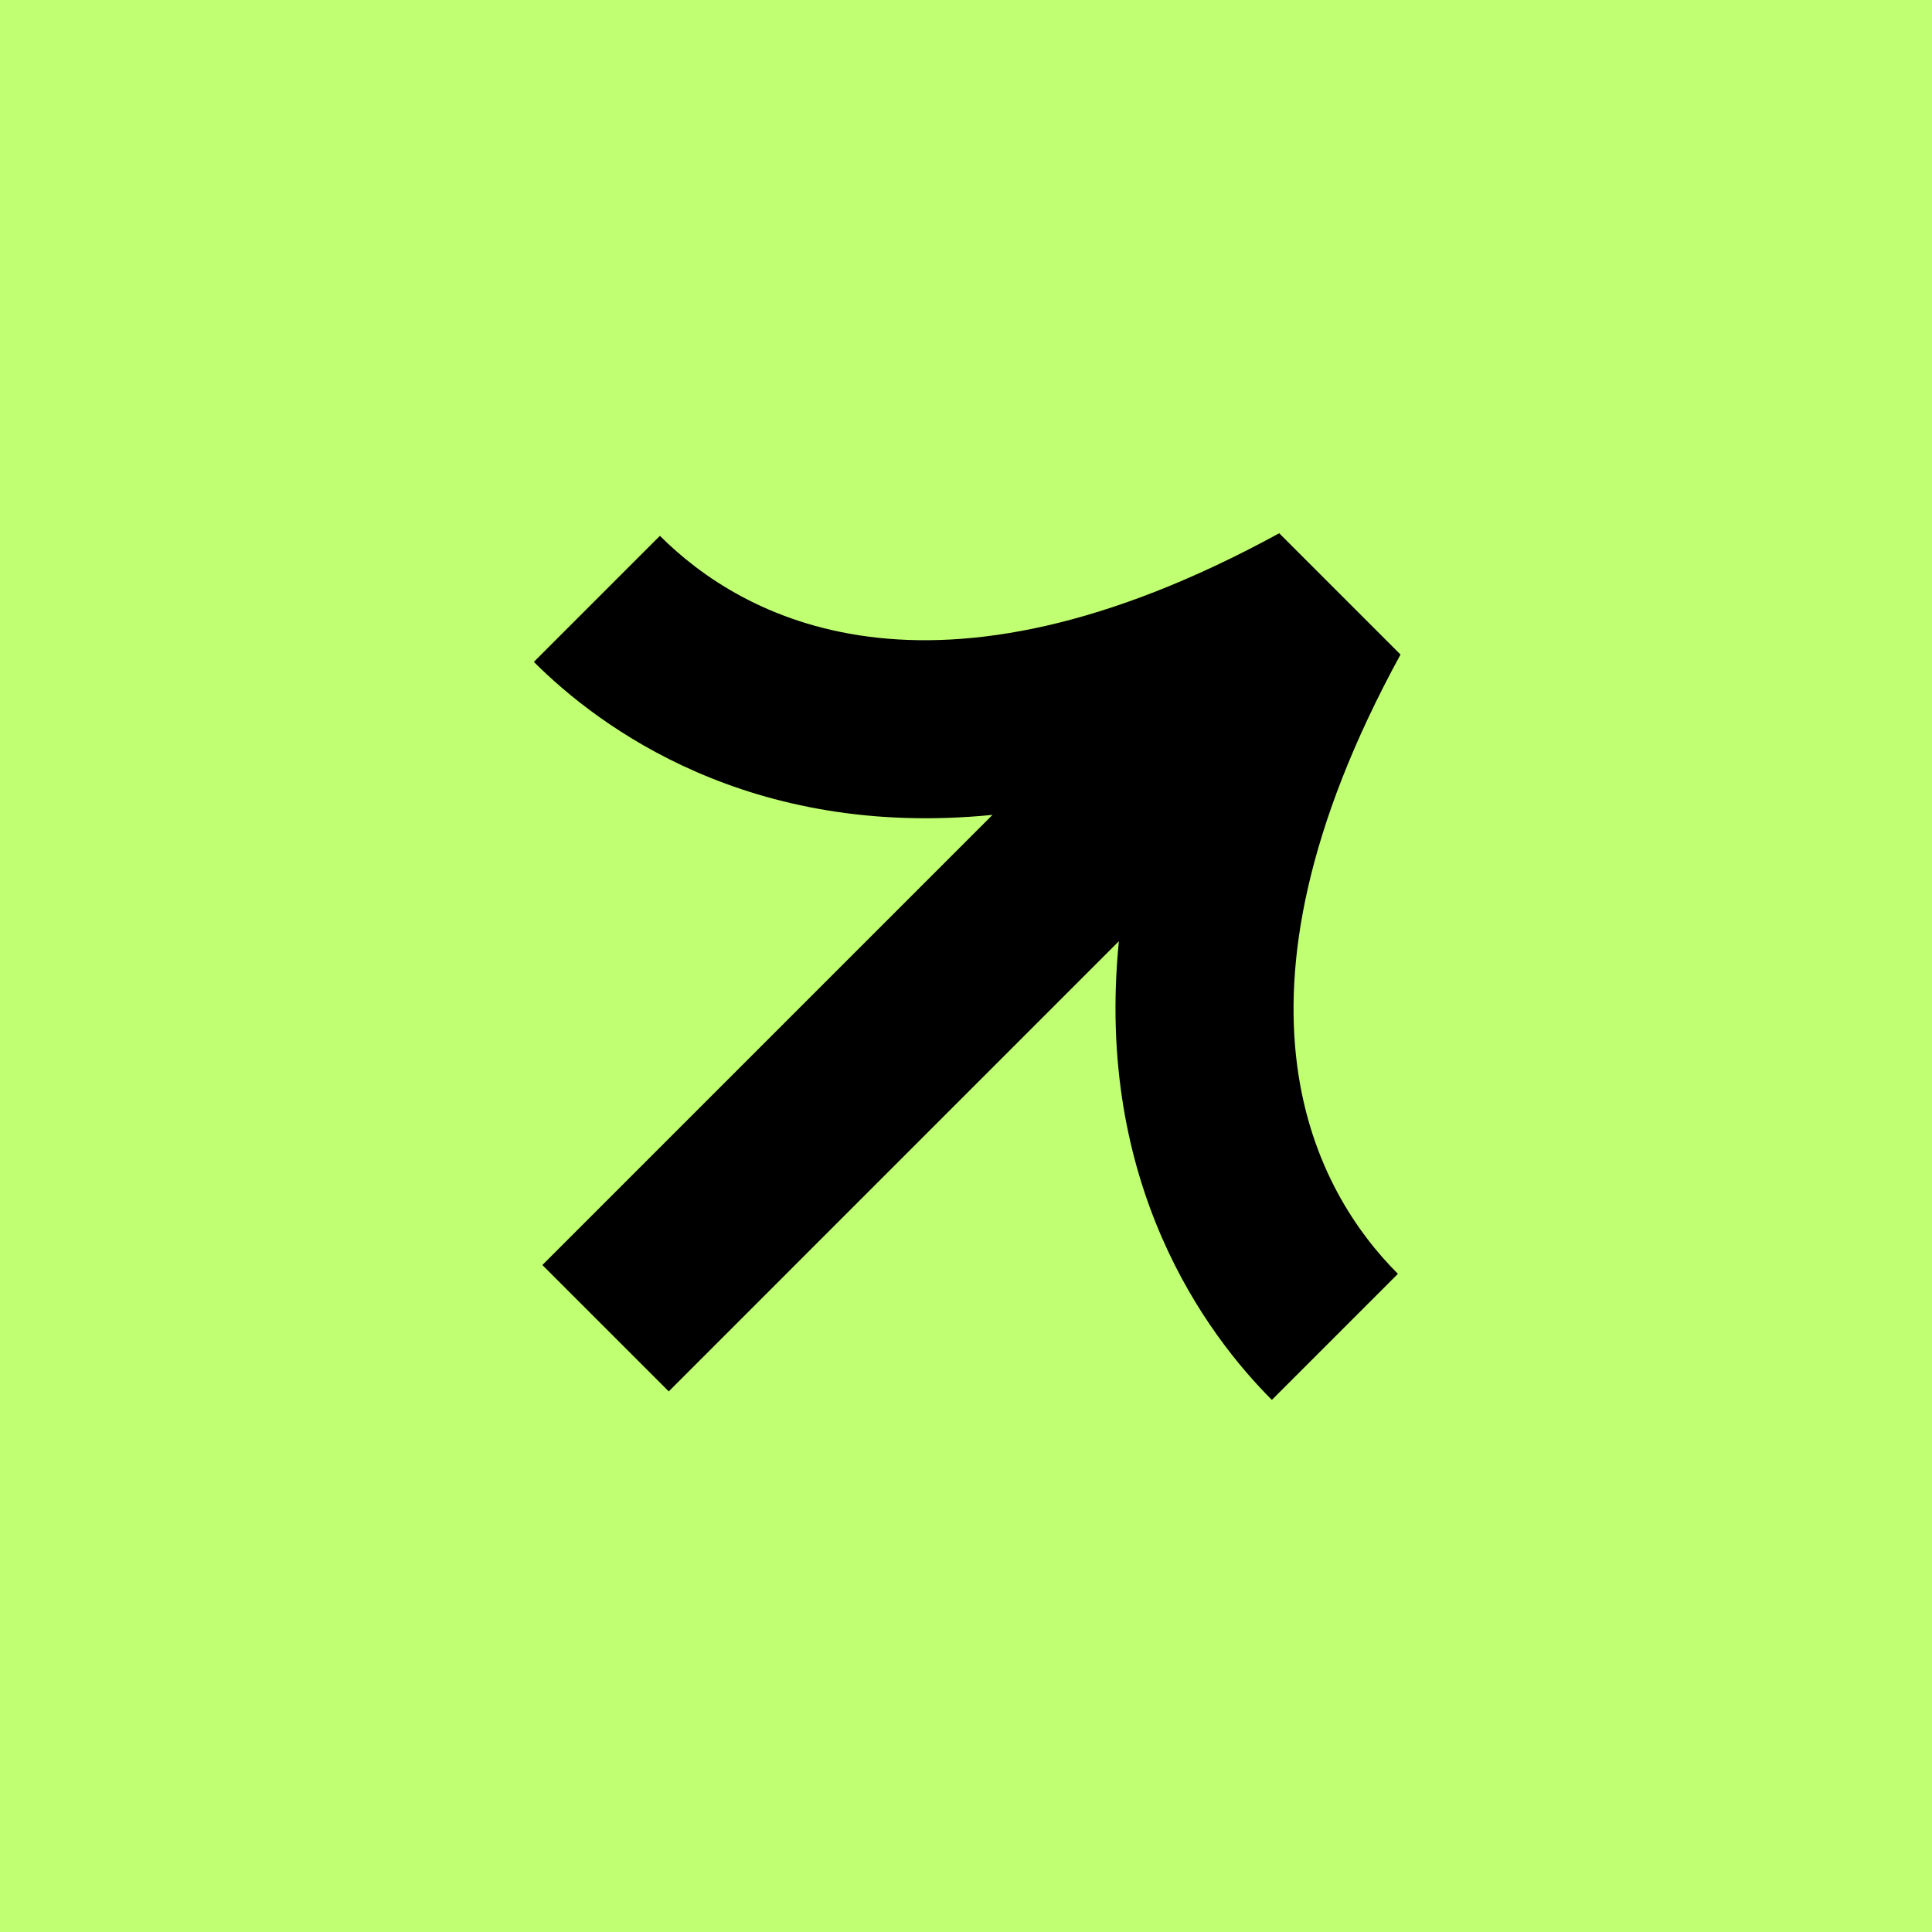
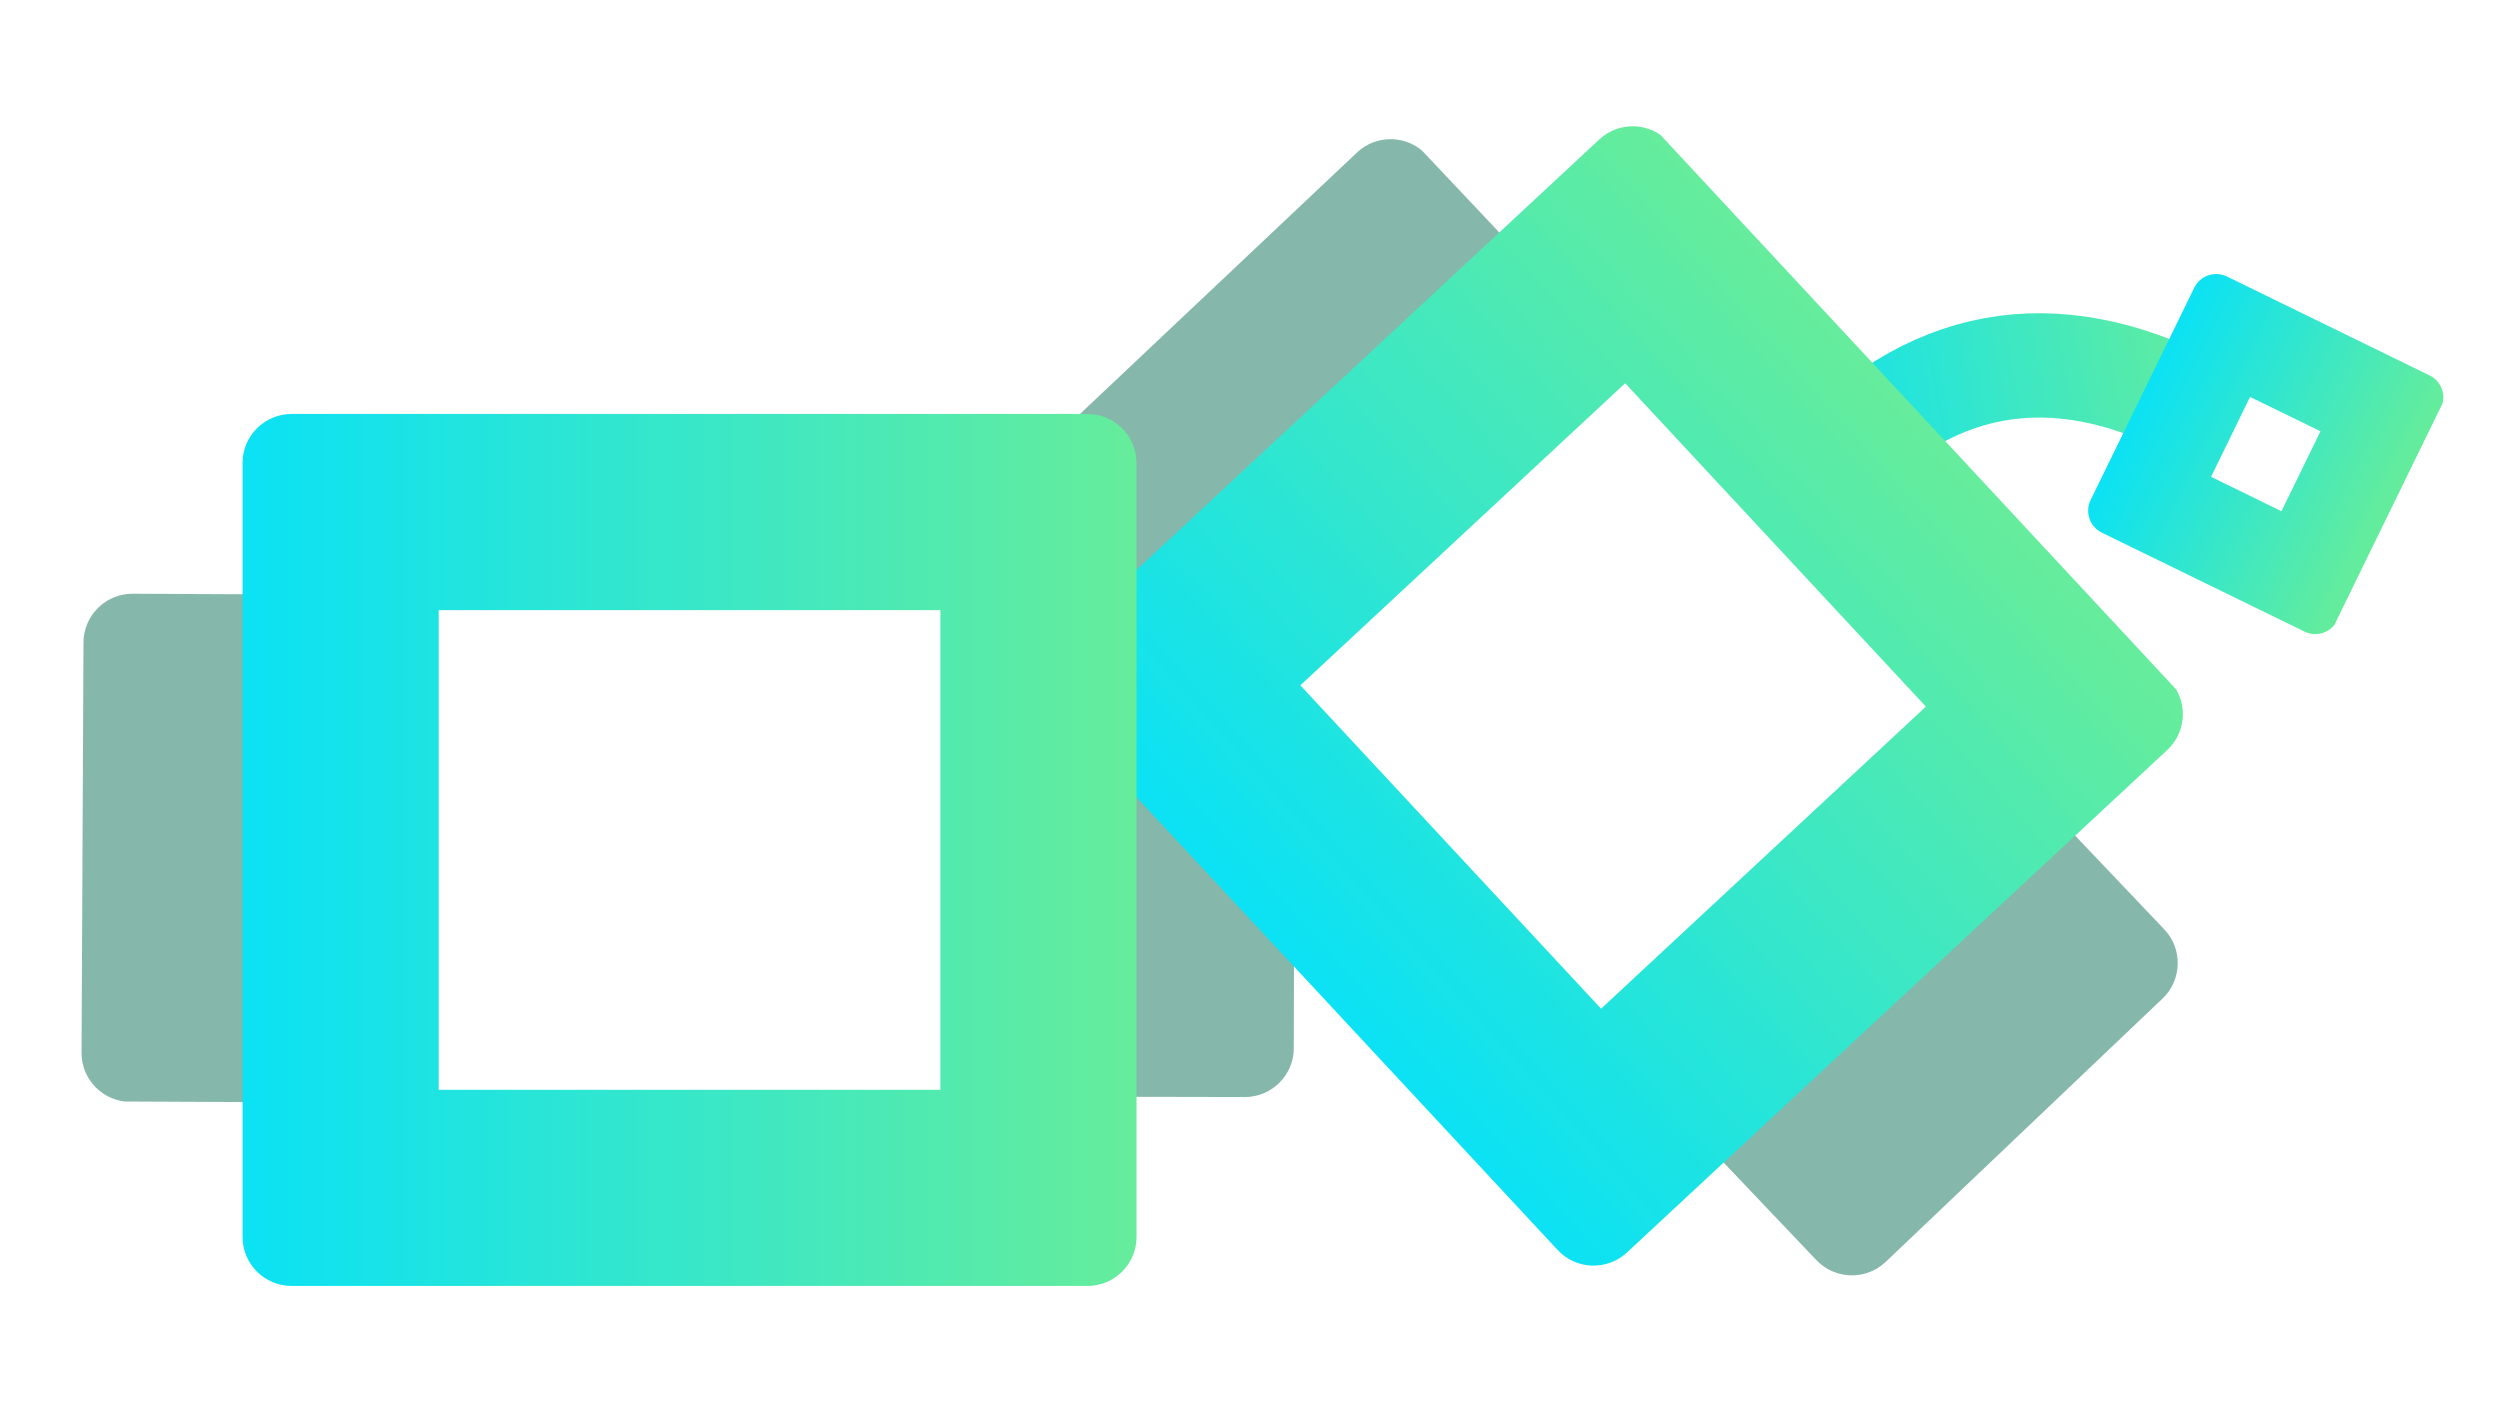
- <svg xmlns="http://www.w3.org/2000/svg" id="Layer_1" data-name="Layer 1" viewBox="0 0 2000 2000">
-   <defs>
-     <style>
-       .cls-1 {
-         clip-path: url(#clippath-6);
-       }
- 
-       .cls-2 {
-         clip-path: url(#clippath-4);
-       }
- 
-       .cls-3 {
-         fill: none;
-       }
- 
-       .cls-4 {
-         clip-path: url(#clippath-1);
-       }
- 
-       .cls-5 {
-         clip-path: url(#clippath-5);
-       }
- 
-       .cls-6 {
-         clip-path: url(#clippath-3);
-       }
- 
-       .cls-7 {
-         fill: #c1ff72;
-       }
- 
-       .cls-8 {
-         clip-path: url(#clippath-2);
-       }
- 
-       .cls-9 {
-         clip-path: url(#clippath);
-       }
-     </style>
-     <clipPath id="clippath">
-       <rect class="cls-3" x="0" width="2000" height="2000" />
-     </clipPath>
-     <clipPath id="clippath-1">
-       <rect class="cls-3" x="-1.28" y="-2.94" width="2005.89" height="2005.89" />
-     </clipPath>
-     <clipPath id="clippath-2">
-       <rect class="cls-3" x="0" width="2000" height="2000" />
-     </clipPath>
-     <clipPath id="clippath-3">
-       <rect class="cls-3" x="547.16" y="550.2" width="905.69" height="899.61" />
-     </clipPath>
-     <clipPath id="clippath-4">
-       <polygon class="cls-3" points="244.61 993.21 1005.37 232.46 1769.36 996.44 1008.6 1757.22 244.61 993.21" />
-     </clipPath>
-     <clipPath id="clippath-5">
-       <polygon class="cls-3" points="244.61 993.21 1005.37 232.46 1769.36 996.44 1008.6 1757.22 244.61 993.21" />
-     </clipPath>
-     <clipPath id="clippath-6">
-       <polygon class="cls-3" points="244.61 993.21 1005.37 232.46 1769.36 996.44 1008.6 1757.22 244.61 993.21" />
-     </clipPath>
-   </defs>
-   <g class="cls-9">
-     <g class="cls-4">
-       <g class="cls-8">
-         <path class="cls-7" d="M0,0h2000v2000H0V0h0Z" />
+ <svg xmlns="http://www.w3.org/2000/svg" width="100%" height="100%" viewBox="0 0 542 309" version="1.1" xml:space="preserve" style="fill-rule:evenodd;clip-rule:evenodd;">
+   <g id="Artboard1" transform="matrix(1,0,0,1,0.468968,-122.687)">
+     <rect x="-0.469" y="122.687" width="541.646" height="308.306" style="fill:none;" />
+     <g transform="matrix(1.41843,0,0,1.41843,-34.6085,-11.4773)">
+       <g>
+         <g transform="matrix(0.980418,-0.179495,0.179495,0.980418,293.893,149.349)">
+           <path d="M4.895,19.319C24.412,4.225 43.935,4.226 63.452,19.317" style="fill:none;fill-rule:nonzero;stroke:url(#_Linear1);stroke-width:16px;" />
+         </g>
+         <g>
+           <g>
+             <clipPath id="_clip2">
+               <path d="M361.086,135.207L398.703,153.57L379.465,192.98L341.848,174.617L361.086,135.207Z" />
+             </clipPath>
+             <g clip-path="url(#_clip2)">
+               <g>
+                 <clipPath id="_clip3">
+                   <path d="M361.086,135.207L402.188,155.27L382.121,196.371L341.02,176.309L361.086,135.207Z" />
+                 </clipPath>
+                 <g clip-path="url(#_clip3)">
+                   <g>
+                     <clipPath id="_clip4">
+                       <path d="M364.453,136.852L395.422,151.969C397.281,152.875 398.051,155.117 397.145,156.977L381.316,189.402C380.41,191.262 378.164,192.035 376.305,191.125L345.336,176.008C343.477,175.102 342.707,172.855 343.613,170.996L359.441,138.574C360.348,136.715 362.594,135.941 364.453,136.852Z" />
+                     </clipPath>
+                     <g clip-path="url(#_clip4)">
+                       <g transform="matrix(0.895695,0.437229,-0.437229,0.895695,361.084,135.206)">
+                         <path d="M3.761,0.001L38.336,0.001C40.412,-0 42.092,1.682 42.094,3.758L42.094,39.959C42.095,42.035 40.411,43.721 38.334,43.718L3.758,43.718C1.683,43.72 0.001,42.033 -0,39.958L0.001,3.76C-0,1.684 1.684,-0.001 3.761,0.001Z" style="fill:none;fill-rule:nonzero;stroke:url(#_Linear5);stroke-width:30.08px;" />
+                       </g>
+                     </g>
+                   </g>
+                 </g>
+               </g>
+             </g>
+           </g>
+         </g>
+         <g transform="matrix(1,0,0,1,268.527,201.7)">
+           <g>
+             <g>
+               <g>
+                 <g>
+                   <g>
+                     <clipPath id="_clip6">
+                       <path d="M53.598,0.508L91.496,40.355L38.262,90.988L0.359,51.137L53.598,0.508Z" />
+                     </clipPath>
+                     <g clip-path="url(#_clip6)">
+                       <g>
+                         <clipPath id="_clip7">
+                           <path d="M58.762,5.938L86.332,34.926C89.184,37.922 89.066,42.668 86.066,45.52L43.766,85.754C40.766,88.605 36.02,88.488 33.168,85.488L5.598,56.5C2.746,53.5 2.863,48.758 5.863,45.906L48.164,5.672C51.164,2.82 55.91,2.938 58.762,5.938Z" />
+                         </clipPath>
+                         <g clip-path="url(#_clip7)">
+                           <g transform="matrix(1,0,0,1,3,3)">
+                             <g>
+                               <g>
+                                 <g>
+                                   <clipPath id="_clip8">
+                                     <path d="M50.598,-2.492L88.496,37.355L35.262,87.988L-2.641,48.137L50.598,-2.492Z" />
+                                   </clipPath>
+                                   <g clip-path="url(#_clip8)">
+                                     <g>
+                                       <clipPath id="_clip9">
+                                         <path d="M55.762,2.938L83.332,31.926C86.184,34.922 86.066,39.668 83.066,42.52L40.766,82.754C37.766,85.605 33.02,85.488 30.168,82.488L2.598,53.5C-0.254,50.5 -0.137,45.758 2.863,42.906L45.164,2.672C48.164,-0.18 52.91,-0.063 55.762,2.938Z" />
+                                       </clipPath>
+                                       <g clip-path="url(#_clip9)">
+                                         <path d="M50.598,-2.492L88.496,37.355L35.262,87.988L-2.641,48.137L50.598,-2.492Z" style="fill:rgb(133,183,171);fill-rule:nonzero;" />
+                                       </g>
+                                     </g>
+                                   </g>
+                                 </g>
+                               </g>
+                             </g>
+                           </g>
+                         </g>
+                       </g>
+                     </g>
+                   </g>
+                 </g>
+               </g>
+             </g>
+           </g>
+         </g>
+         <g transform="matrix(1,0,0,1,170.098,184)">
+           <g>
+             <g>
+               <g>
+                 <g>
+                   <g>
+                     <clipPath id="_clip10">
+                       <path d="M51.711,78.277L1.02,78.18L1.176,0.363L51.863,0.465L51.711,78.277Z" />
+                     </clipPath>
+                     <g clip-path="url(#_clip10)">
+                       <g>
+                         <clipPath id="_clip11">
+                           <path d="M44.215,78.266L8.516,78.191C4.375,78.184 1.027,74.82 1.035,70.684L1.16,8C1.168,3.863 4.531,0.512 8.672,0.52L44.367,0.594C48.508,0.602 51.859,3.965 51.848,8.102L51.723,70.785C51.715,74.922 48.355,78.273 44.215,78.266Z" />
+                         </clipPath>
+                         <g clip-path="url(#_clip11)">
+                           <g transform="matrix(1,0,0,1,1,2.8422e-14)">
+                             <g>
+                               <g>
+                                 <g>
+                                   <clipPath id="_clip12">
+                                     <path d="M50.711,78.277L0.02,78.18L0.176,0.363L50.863,0.465L50.711,78.277Z" />
+                                   </clipPath>
+                                   <g clip-path="url(#_clip12)">
+                                     <g>
+                                       <clipPath id="_clip13">
+                                         <path d="M43.215,78.266L7.516,78.191C3.375,78.184 0.027,74.82 0.035,70.684L0.16,8C0.168,3.863 3.531,0.512 7.672,0.52L43.367,0.594C47.508,0.602 50.859,3.965 50.848,8.102L50.723,70.785C50.715,74.922 47.355,78.273 43.215,78.266Z" />
+                                       </clipPath>
+                                       <g clip-path="url(#_clip13)">
+                                         <path d="M50.711,78.277L0.02,78.18L0.176,0.563L50.863,0.664L50.711,78.277Z" style="fill:rgb(133,183,171);fill-rule:nonzero;" />
+                                       </g>
+                                     </g>
+                                   </g>
+                                 </g>
+                               </g>
+                             </g>
+                           </g>
+                         </g>
+                       </g>
+                     </g>
+                   </g>
+                 </g>
+               </g>
+             </g>
+           </g>
+         </g>
+         <g transform="matrix(1,0,0,1,180,112)">
+           <g>
+             <g>
+               <g>
+                 <g>
+                   <g>
+                     <clipPath id="_clip14">
+                       <path d="M35.23,90.934L0.438,54.074L57.023,0.66L91.816,37.52L35.23,90.934Z" />
+                     </clipPath>
+                     <g clip-path="url(#_clip14)">
+                       <g>
+                         <clipPath id="_clip15">
+                           <path d="M30.086,85.484L5.582,59.523C2.742,56.516 2.879,51.77 5.887,48.93L51.469,5.902C54.48,3.063 59.223,3.199 62.066,6.207L86.57,32.168C89.41,35.18 89.273,39.922 86.262,42.762L40.684,85.789C37.672,88.633 32.93,88.496 30.086,85.484Z" />
+                         </clipPath>
+                         <g clip-path="url(#_clip15)">
+                           <g transform="matrix(1,0,0,1,3,3)">
+                             <g>
+                               <g>
+                                 <g>
+                                   <clipPath id="_clip16">
+                                     <path d="M32.23,87.934L-2.563,51.074L54.023,-2.34L88.816,34.52L32.23,87.934Z" />
+                                   </clipPath>
+                                   <g clip-path="url(#_clip16)">
+                                     <g>
+                                       <clipPath id="_clip17">
+                                         <path d="M27.086,82.484L2.582,56.523C-0.258,53.516 -0.121,48.77 2.887,45.93L48.469,2.902C51.48,0.063 56.223,0.199 59.066,3.207L83.57,29.168C86.41,32.18 86.273,36.922 83.262,39.762L37.684,82.789C34.672,85.633 29.93,85.496 27.086,82.484Z" />
+                                       </clipPath>
+                                       <g clip-path="url(#_clip17)">
+                                         <path d="M32.23,87.934L-2.563,51.074L53.879,-2.203L88.676,34.656L32.23,87.934Z" style="fill:rgb(133,183,171);fill-rule:nonzero;" />
+                                       </g>
+                                     </g>
+                                   </g>
+                                 </g>
+                               </g>
+                             </g>
+                           </g>
+                         </g>
+                       </g>
+                     </g>
+                   </g>
+                 </g>
+               </g>
+             </g>
+           </g>
+         </g>
+         <g>
+           <g>
+             <clipPath id="_clip18">
+               <path d="M180.449,197.801L273.871,110.918L360.754,204.336L267.332,291.223L180.449,197.801Z" />
+             </clipPath>
+             <g clip-path="url(#_clip18)">
+               <g>
+                 <clipPath id="_clip19">
+                   <path d="M180.449,197.801L275.359,109.531L363.629,204.441L268.719,292.711L180.449,197.801Z" />
+                 </clipPath>
+                 <g clip-path="url(#_clip19)">
+                   <g>
+                     <clipPath id="_clip20">
+                       <path d="M185.938,192.695L268.516,115.895C271.547,113.074 276.289,113.246 279.109,116.277L355.699,198.633C358.52,201.664 358.348,206.406 355.316,209.227L272.738,286.027C269.707,288.844 264.965,288.672 262.145,285.641L185.555,203.289C182.734,200.258 182.906,195.516 185.938,192.695Z" />
+                     </clipPath>
+                     <g clip-path="url(#_clip20)">
+                       <g transform="matrix(0.729854,-0.678786,0.678786,0.729854,180.448,197.801)">
+                         <path d="M7.521,-0L120.665,-0.001C124.819,-0.002 128.186,3.365 128.186,7.519L128.184,120.355C128.185,124.509 124.819,127.875 120.665,127.876L7.521,127.877C3.369,127.875 0.003,124.508 0.002,120.354L0.002,7.521C0.001,3.367 3.367,0.001 7.521,-0Z" style="fill:none;fill-rule:nonzero;stroke:url(#_Linear21);stroke-width:60.16px;" />
+                       </g>
+                     </g>
+                   </g>
+                 </g>
+               </g>
+             </g>
+           </g>
+         </g>
+         <g transform="matrix(1,0,0,1,35.7351,185)">
+           <g>
+             <g>
+               <g>
+                 <g>
+                   <g>
+                     <clipPath id="_clip22">
+                       <path d="M1.129,0.297L51.816,0.539L51.449,78.352L0.762,78.113L1.129,0.297Z" />
+                     </clipPath>
+                     <g clip-path="url(#_clip22)">
+                       <g>
+                         <clipPath id="_clip23">
+                           <path d="M8.625,0.336L44.32,0.504C48.461,0.523 51.801,3.895 51.781,8.035L51.484,70.715C51.465,74.855 48.094,78.195 43.953,78.176L8.258,78.004C4.117,77.984 0.777,74.613 0.797,70.473L1.094,7.793C1.113,3.652 4.484,0.313 8.625,0.336Z" />
+                         </clipPath>
+                         <g clip-path="url(#_clip23)">
+                           <g>
+                             <g>
+                               <g>
+                                 <g>
+                                   <clipPath id="_clip24">
+                                     <path d="M1.129,0.297L51.816,0.539L51.449,78.352L0.762,78.113L1.129,0.297Z" />
+                                   </clipPath>
+                                   <g clip-path="url(#_clip24)">
+                                     <g>
+                                       <clipPath id="_clip25">
+                                         <path d="M8.625,0.336L44.32,0.504C48.461,0.523 51.801,3.895 51.781,8.035L51.484,70.715C51.465,74.855 48.094,78.195 43.953,78.176L8.258,78.004C4.117,77.984 0.777,74.613 0.797,70.473L1.094,7.793C1.113,3.652 4.484,0.313 8.625,0.336Z" />
+                                       </clipPath>
+                                       <g clip-path="url(#_clip25)">
+                                         <path d="M1.129,0.297L51.816,0.539L51.449,78.152L0.762,77.914L1.129,0.297Z" style="fill:rgb(133,183,171);fill-rule:nonzero;" />
+                                       </g>
+                                     </g>
+                                   </g>
+                                 </g>
+                               </g>
+                             </g>
+                           </g>
+                         </g>
+                       </g>
+                     </g>
+                   </g>
+                 </g>
+               </g>
+             </g>
+           </g>
+         </g>
+         <g>
+           <g>
+             <clipPath id="_clip26">
+               <path d="M68.637,157.859L190.285,157.859C194.426,157.859 197.781,161.215 197.781,165.355L197.781,283.645C197.781,287.781 194.426,291.137 190.285,291.137L68.637,291.137C64.496,291.137 61.141,287.781 61.141,283.645L61.141,165.355C61.141,161.215 64.496,157.859 68.637,157.859Z" />
+             </clipPath>
+             <g clip-path="url(#_clip26)">
+               <g transform="matrix(0.996714,2.85927e-08,-2.85927e-08,0.996714,61.1383,157.859)">
+                 <path d="M7.523,0.001L129.573,0.001C133.727,0.001 137.093,3.367 137.093,7.522L137.093,126.201C137.093,130.351 133.727,133.718 129.573,133.718L7.523,133.718C3.369,133.718 0.002,130.351 0.002,126.201L0.002,7.522C0.002,3.367 3.369,0.001 7.523,0.001Z" style="fill:none;fill-rule:nonzero;stroke:url(#_Linear27);stroke-width:60.16px;" />
+               </g>
+             </g>
+           </g>
+         </g>
      </g>
    </g>
  </g>
-   <g class="cls-6">
-     <g class="cls-2">
-       <g class="cls-5">
-         <g class="cls-1">
-           <path d="M1449.81,677.59c-197.98,362.17-86.64,557.13-2.68,641.11l-130.5,130.47c-67.58-67.58-183.52-222.98-158.37-474.81l-465.97,466-130.84-130.81,466-466c-251.83,25.14-407.23-90.8-474.81-158.37l130.5-130.5c83.98,83.98,278.94,195.32,641.09-2.66l125.58,125.57Z" />
-         </g>
-       </g>
-     </g>
-   </g>
+   <defs>
+     <linearGradient id="_Linear1" x1="0" y1="0" x2="1" y2="0" gradientUnits="userSpaceOnUse" gradientTransform="matrix(78.9153,1.77636e-15,-1.77636e-15,78.9153,-4.26453,12.824)">
+       <stop offset="0" style="stop-color:rgb(10,226,245);stop-opacity:1" />
+       <stop offset="0.08" style="stop-color:rgb(13,226,242);stop-opacity:1" />
+       <stop offset="0.09" style="stop-color:rgb(13,226,242);stop-opacity:1" />
+       <stop offset="0.13" style="stop-color:rgb(18,226,238);stop-opacity:1" />
+       <stop offset="0.13" style="stop-color:rgb(18,226,237);stop-opacity:1" />
+       <stop offset="0.14" style="stop-color:rgb(19,227,236);stop-opacity:1" />
+       <stop offset="0.17" style="stop-color:rgb(23,227,233);stop-opacity:1" />
+       <stop offset="0.18" style="stop-color:rgb(23,227,232);stop-opacity:1" />
+       <stop offset="0.2" style="stop-color:rgb(26,227,229);stop-opacity:1" />
+       <stop offset="0.21" style="stop-color:rgb(27,227,229);stop-opacity:1" />
+       <stop offset="0.22" style="stop-color:rgb(28,228,228);stop-opacity:1" />
+       <stop offset="0.23" style="stop-color:rgb(28,228,227);stop-opacity:1" />
+       <stop offset="0.24" style="stop-color:rgb(30,228,225);stop-opacity:1" />
+       <stop offset="0.29" style="stop-color:rgb(35,228,220);stop-opacity:1" />
+       <stop offset="0.32" style="stop-color:rgb(38,229,217);stop-opacity:1" />
+       <stop offset="0.33" style="stop-color:rgb(39,229,216);stop-opacity:1" />
+       <stop offset="0.34" style="stop-color:rgb(40,229,216);stop-opacity:1" />
+       <stop offset="0.36" style="stop-color:rgb(43,229,213);stop-opacity:1" />
+       <stop offset="0.37" style="stop-color:rgb(43,229,212);stop-opacity:1" />
+       <stop offset="0.38" style="stop-color:rgb(44,230,212);stop-opacity:1" />
+       <stop offset="0.45" style="stop-color:rgb(52,230,204);stop-opacity:1" />
+       <stop offset="0.45" style="stop-color:rgb(52,231,203);stop-opacity:1" />
+       <stop offset="0.46" style="stop-color:rgb(53,231,203);stop-opacity:1" />
+       <stop offset="0.52" style="stop-color:rgb(60,231,196);stop-opacity:1" />
+       <stop offset="0.53" style="stop-color:rgb(61,232,195);stop-opacity:1" />
+       <stop offset="0.58" style="stop-color:rgb(66,232,190);stop-opacity:1" />
+       <stop offset="0.59" style="stop-color:rgb(67,232,190);stop-opacity:1" />
+       <stop offset="0.59" style="stop-color:rgb(67,232,189);stop-opacity:1" />
+       <stop offset="0.6" style="stop-color:rgb(68,232,188);stop-opacity:1" />
+       <stop offset="0.66" style="stop-color:rgb(74,233,182);stop-opacity:1" />
+       <stop offset="0.66" style="stop-color:rgb(75,233,182);stop-opacity:1" />
+       <stop offset="0.7" style="stop-color:rgb(79,234,177);stop-opacity:1" />
+       <stop offset="0.73" style="stop-color:rgb(82,234,174);stop-opacity:1" />
+       <stop offset="0.74" style="stop-color:rgb(83,234,173);stop-opacity:1" />
+       <stop offset="0.77" style="stop-color:rgb(86,234,171);stop-opacity:1" />
+       <stop offset="0.77" style="stop-color:rgb(86,235,170);stop-opacity:1" />
+       <stop offset="0.78" style="stop-color:rgb(87,235,169);stop-opacity:1" />
+       <stop offset="0.79" style="stop-color:rgb(88,235,169);stop-opacity:1" />
+       <stop offset="0.81" style="stop-color:rgb(91,235,166);stop-opacity:1" />
+       <stop offset="0.82" style="stop-color:rgb(91,235,165);stop-opacity:1" />
+       <stop offset="0.83" style="stop-color:rgb(92,235,164);stop-opacity:1" />
+       <stop offset="0.84" style="stop-color:rgb(93,235,164);stop-opacity:1" />
+       <stop offset="0.87" style="stop-color:rgb(96,236,160);stop-opacity:1" />
+       <stop offset="0.91" style="stop-color:rgb(101,236,156);stop-opacity:1" />
+       <stop offset="0.91" style="stop-color:rgb(101,236,156);stop-opacity:1" />
+       <stop offset="1" style="stop-color:rgb(102,236,154);stop-opacity:1" />
+     </linearGradient>
+     <linearGradient id="_Linear5" x1="0" y1="0" x2="1" y2="0" gradientUnits="userSpaceOnUse" gradientTransform="matrix(74.5878,-3.11889e-07,3.11889e-07,74.5878,-16.247,21.8585)">
+       <stop offset="0" style="stop-color:rgb(10,226,245);stop-opacity:1" />
+       <stop offset="0.22" style="stop-color:rgb(11,226,244);stop-opacity:1" />
+       <stop offset="0.22" style="stop-color:rgb(11,226,244);stop-opacity:1" />
+       <stop offset="0.23" style="stop-color:rgb(13,226,242);stop-opacity:1" />
+       <stop offset="0.23" style="stop-color:rgb(13,226,242);stop-opacity:1" />
+       <stop offset="0.25" style="stop-color:rgb(16,226,239);stop-opacity:1" />
+       <stop offset="0.25" style="stop-color:rgb(16,226,239);stop-opacity:1" />
+       <stop offset="0.26" style="stop-color:rgb(18,226,238);stop-opacity:1" />
+       <stop offset="0.27" style="stop-color:rgb(18,226,237);stop-opacity:1" />
+       <stop offset="0.27" style="stop-color:rgb(20,227,236);stop-opacity:1" />
+       <stop offset="0.28" style="stop-color:rgb(20,227,235);stop-opacity:1" />
+       <stop offset="0.28" style="stop-color:rgb(21,227,234);stop-opacity:1" />
+       <stop offset="0.29" style="stop-color:rgb(21,227,234);stop-opacity:1" />
+       <stop offset="0.29" style="stop-color:rgb(23,227,233);stop-opacity:1" />
+       <stop offset="0.3" style="stop-color:rgb(23,227,232);stop-opacity:1" />
+       <stop offset="0.3" style="stop-color:rgb(25,227,231);stop-opacity:1" />
+       <stop offset="0.31" style="stop-color:rgb(25,227,230);stop-opacity:1" />
+       <stop offset="0.31" style="stop-color:rgb(26,227,229);stop-opacity:1" />
+       <stop offset="0.32" style="stop-color:rgb(27,227,229);stop-opacity:1" />
+       <stop offset="0.32" style="stop-color:rgb(27,228,228);stop-opacity:1" />
+       <stop offset="0.33" style="stop-color:rgb(28,228,227);stop-opacity:1" />
+       <stop offset="0.34" style="stop-color:rgb(30,228,226);stop-opacity:1" />
+       <stop offset="0.34" style="stop-color:rgb(30,228,225);stop-opacity:1" />
+       <stop offset="0.36" style="stop-color:rgb(34,228,221);stop-opacity:1" />
+       <stop offset="0.37" style="stop-color:rgb(35,228,221);stop-opacity:1" />
+       <stop offset="0.37" style="stop-color:rgb(35,228,220);stop-opacity:1" />
+       <stop offset="0.39" style="stop-color:rgb(39,229,216);stop-opacity:1" />
+       <stop offset="0.4" style="stop-color:rgb(40,229,216);stop-opacity:1" />
+       <stop offset="0.4" style="stop-color:rgb(41,229,215);stop-opacity:1" />
+       <stop offset="0.41" style="stop-color:rgb(41,229,214);stop-opacity:1" />
+       <stop offset="0.41" style="stop-color:rgb(42,229,214);stop-opacity:1" />
+       <stop offset="0.41" style="stop-color:rgb(42,229,213);stop-opacity:1" />
+       <stop offset="0.42" style="stop-color:rgb(44,229,212);stop-opacity:1" />
+       <stop offset="0.43" style="stop-color:rgb(44,230,211);stop-opacity:1" />
+       <stop offset="0.44" style="stop-color:rgb(46,230,209);stop-opacity:1" />
+       <stop offset="0.44" style="stop-color:rgb(47,230,209);stop-opacity:1" />
+       <stop offset="0.45" style="stop-color:rgb(48,230,208);stop-opacity:1" />
+       <stop offset="0.45" style="stop-color:rgb(48,230,208);stop-opacity:1" />
+       <stop offset="0.46" style="stop-color:rgb(49,230,206);stop-opacity:1" />
+       <stop offset="0.47" style="stop-color:rgb(51,230,204);stop-opacity:1" />
+       <stop offset="0.47" style="stop-color:rgb(52,230,204);stop-opacity:1" />
+       <stop offset="0.5" style="stop-color:rgb(56,231,199);stop-opacity:1" />
+       <stop offset="0.53" style="stop-color:rgb(61,232,195);stop-opacity:1" />
+       <stop offset="0.54" style="stop-color:rgb(63,232,193);stop-opacity:1" />
+       <stop offset="0.54" style="stop-color:rgb(63,232,193);stop-opacity:1" />
+       <stop offset="0.56" style="stop-color:rgb(66,232,190);stop-opacity:1" />
+       <stop offset="0.57" style="stop-color:rgb(68,232,188);stop-opacity:1" />
+       <stop offset="0.57" style="stop-color:rgb(69,232,188);stop-opacity:1" />
+       <stop offset="0.58" style="stop-color:rgb(69,233,187);stop-opacity:1" />
+       <stop offset="0.59" style="stop-color:rgb(71,233,185);stop-opacity:1" />
+       <stop offset="0.6" style="stop-color:rgb(72,233,184);stop-opacity:1" />
+       <stop offset="0.61" style="stop-color:rgb(74,233,183);stop-opacity:1" />
+       <stop offset="0.61" style="stop-color:rgb(74,233,182);stop-opacity:1" />
+       <stop offset="0.62" style="stop-color:rgb(76,233,181);stop-opacity:1" />
+       <stop offset="0.62" style="stop-color:rgb(76,233,180);stop-opacity:1" />
+       <stop offset="0.63" style="stop-color:rgb(77,233,180);stop-opacity:1" />
+       <stop offset="0.63" style="stop-color:rgb(78,234,178);stop-opacity:1" />
+       <stop offset="0.64" style="stop-color:rgb(79,234,178);stop-opacity:1" />
+       <stop offset="0.64" style="stop-color:rgb(79,234,177);stop-opacity:1" />
+       <stop offset="0.65" style="stop-color:rgb(81,234,176);stop-opacity:1" />
+       <stop offset="0.65" style="stop-color:rgb(81,234,175);stop-opacity:1" />
+       <stop offset="0.68" style="stop-color:rgb(85,234,171);stop-opacity:1" />
+       <stop offset="0.68" style="stop-color:rgb(86,235,171);stop-opacity:1" />
+       <stop offset="0.68" style="stop-color:rgb(86,235,170);stop-opacity:1" />
+       <stop offset="0.71" style="stop-color:rgb(90,235,166);stop-opacity:1" />
+       <stop offset="0.71" style="stop-color:rgb(92,235,165);stop-opacity:1" />
+       <stop offset="0.72" style="stop-color:rgb(92,235,165);stop-opacity:1" />
+       <stop offset="0.73" style="stop-color:rgb(93,235,163);stop-opacity:1" />
+       <stop offset="0.74" style="stop-color:rgb(95,236,161);stop-opacity:1" />
+       <stop offset="0.75" style="stop-color:rgb(97,236,160);stop-opacity:1" />
+       <stop offset="0.75" style="stop-color:rgb(97,236,160);stop-opacity:1" />
+       <stop offset="0.77" style="stop-color:rgb(100,236,157);stop-opacity:1" />
+       <stop offset="0.77" style="stop-color:rgb(100,236,157);stop-opacity:1" />
+       <stop offset="1" style="stop-color:rgb(102,236,154);stop-opacity:1" />
+     </linearGradient>
+     <linearGradient id="_Linear21" x1="0" y1="0" x2="1" y2="0" gradientUnits="userSpaceOnUse" gradientTransform="matrix(249.242,3.66892e-06,-3.66892e-06,249.242,-60.5274,63.9376)">
+       <stop offset="0" style="stop-color:rgb(10,226,245);stop-opacity:1" />
+       <stop offset="0.25" style="stop-color:rgb(12,226,243);stop-opacity:1" />
+       <stop offset="0.25" style="stop-color:rgb(12,226,243);stop-opacity:1" />
+       <stop offset="0.26" style="stop-color:rgb(14,226,241);stop-opacity:1" />
+       <stop offset="0.27" style="stop-color:rgb(15,226,240);stop-opacity:1" />
+       <stop offset="0.28" style="stop-color:rgb(17,226,238);stop-opacity:1" />
+       <stop offset="0.28" style="stop-color:rgb(17,226,238);stop-opacity:1" />
+       <stop offset="0.29" style="stop-color:rgb(19,226,236);stop-opacity:1" />
+       <stop offset="0.29" style="stop-color:rgb(19,227,236);stop-opacity:1" />
+       <stop offset="0.3" style="stop-color:rgb(22,227,234);stop-opacity:1" />
+       <stop offset="0.31" style="stop-color:rgb(22,227,233);stop-opacity:1" />
+       <stop offset="0.34" style="stop-color:rgb(27,227,228);stop-opacity:1" />
+       <stop offset="0.36" style="stop-color:rgb(31,228,224);stop-opacity:1" />
+       <stop offset="0.37" style="stop-color:rgb(33,228,223);stop-opacity:1" />
+       <stop offset="0.37" style="stop-color:rgb(33,228,222);stop-opacity:1" />
+       <stop offset="0.38" style="stop-color:rgb(34,228,221);stop-opacity:1" />
+       <stop offset="0.38" style="stop-color:rgb(36,228,220);stop-opacity:1" />
+       <stop offset="0.39" style="stop-color:rgb(36,229,219);stop-opacity:1" />
+       <stop offset="0.41" style="stop-color:rgb(40,229,215);stop-opacity:1" />
+       <stop offset="0.43" style="stop-color:rgb(43,229,212);stop-opacity:1" />
+       <stop offset="0.44" style="stop-color:rgb(45,230,210);stop-opacity:1" />
+       <stop offset="0.44" style="stop-color:rgb(46,230,210);stop-opacity:1" />
+       <stop offset="0.45" style="stop-color:rgb(47,230,209);stop-opacity:1" />
+       <stop offset="0.45" style="stop-color:rgb(47,230,208);stop-opacity:1" />
+       <stop offset="0.46" style="stop-color:rgb(50,230,206);stop-opacity:1" />
+       <stop offset="0.46" style="stop-color:rgb(50,230,206);stop-opacity:1" />
+       <stop offset="0.47" style="stop-color:rgb(52,230,204);stop-opacity:1" />
+       <stop offset="0.48" style="stop-color:rgb(52,231,204);stop-opacity:1" />
+       <stop offset="0.48" style="stop-color:rgb(54,231,202);stop-opacity:1" />
+       <stop offset="0.49" style="stop-color:rgb(54,231,202);stop-opacity:1" />
+       <stop offset="0.5" style="stop-color:rgb(56,231,199);stop-opacity:1" />
+       <stop offset="0.5" style="stop-color:rgb(57,231,199);stop-opacity:1" />
+       <stop offset="0.51" style="stop-color:rgb(59,231,197);stop-opacity:1" />
+       <stop offset="0.52" style="stop-color:rgb(59,231,197);stop-opacity:1" />
+       <stop offset="0.52" style="stop-color:rgb(60,231,196);stop-opacity:1" />
+       <stop offset="0.52" style="stop-color:rgb(61,232,195);stop-opacity:1" />
+       <stop offset="0.53" style="stop-color:rgb(61,232,195);stop-opacity:1" />
+       <stop offset="0.54" style="stop-color:rgb(63,232,193);stop-opacity:1" />
+       <stop offset="0.54" style="stop-color:rgb(63,232,193);stop-opacity:1" />
+       <stop offset="0.55" style="stop-color:rgb(65,232,191);stop-opacity:1" />
+       <stop offset="0.55" style="stop-color:rgb(66,232,191);stop-opacity:1" />
+       <stop offset="0.56" style="stop-color:rgb(67,232,189);stop-opacity:1" />
+       <stop offset="0.57" style="stop-color:rgb(68,232,188);stop-opacity:1" />
+       <stop offset="0.57" style="stop-color:rgb(70,233,187);stop-opacity:1" />
+       <stop offset="0.58" style="stop-color:rgb(70,233,186);stop-opacity:1" />
+       <stop offset="0.6" style="stop-color:rgb(74,233,182);stop-opacity:1" />
+       <stop offset="0.6" style="stop-color:rgb(75,233,182);stop-opacity:1" />
+       <stop offset="0.61" style="stop-color:rgb(76,233,180);stop-opacity:1" />
+       <stop offset="0.61" style="stop-color:rgb(77,233,180);stop-opacity:1" />
+       <stop offset="0.62" style="stop-color:rgb(77,234,179);stop-opacity:1" />
+       <stop offset="0.62" style="stop-color:rgb(78,234,178);stop-opacity:1" />
+       <stop offset="0.66" style="stop-color:rgb(84,234,172);stop-opacity:1" />
+       <stop offset="0.66" style="stop-color:rgb(85,234,171);stop-opacity:1" />
+       <stop offset="0.66" style="stop-color:rgb(86,235,171);stop-opacity:1" />
+       <stop offset="0.67" style="stop-color:rgb(87,235,170);stop-opacity:1" />
+       <stop offset="0.67" style="stop-color:rgb(87,235,169);stop-opacity:1" />
+       <stop offset="0.68" style="stop-color:rgb(88,235,169);stop-opacity:1" />
+       <stop offset="0.68" style="stop-color:rgb(89,235,168);stop-opacity:1" />
+       <stop offset="0.68" style="stop-color:rgb(89,235,167);stop-opacity:1" />
+       <stop offset="0.7" style="stop-color:rgb(91,235,165);stop-opacity:1" />
+       <stop offset="0.71" style="stop-color:rgb(94,235,163);stop-opacity:1" />
+       <stop offset="0.71" style="stop-color:rgb(94,236,163);stop-opacity:1" />
+       <stop offset="0.72" style="stop-color:rgb(96,236,161);stop-opacity:1" />
+       <stop offset="0.72" style="stop-color:rgb(96,236,161);stop-opacity:1" />
+       <stop offset="0.73" style="stop-color:rgb(98,236,158);stop-opacity:1" />
+       <stop offset="0.74" style="stop-color:rgb(99,236,158);stop-opacity:1" />
+       <stop offset="0.75" style="stop-color:rgb(101,236,156);stop-opacity:1" />
+       <stop offset="0.75" style="stop-color:rgb(101,236,156);stop-opacity:1" />
+       <stop offset="1" style="stop-color:rgb(102,236,154);stop-opacity:1" />
+     </linearGradient>
+     <linearGradient id="_Linear27" x1="0" y1="0" x2="1" y2="0" gradientUnits="userSpaceOnUse" gradientTransform="matrix(136.998,-1.84741e-13,1.84741e-13,136.998,0.00178077,66.8587)">
+       <stop offset="0" style="stop-color:rgb(10,226,245);stop-opacity:1" />
+       <stop offset="0.02" style="stop-color:rgb(12,226,243);stop-opacity:1" />
+       <stop offset="0.02" style="stop-color:rgb(12,226,243);stop-opacity:1" />
+       <stop offset="0.04" style="stop-color:rgb(14,226,241);stop-opacity:1" />
+       <stop offset="0.05" style="stop-color:rgb(14,226,241);stop-opacity:1" />
+       <stop offset="0.06" style="stop-color:rgb(16,226,239);stop-opacity:1" />
+       <stop offset="0.08" style="stop-color:rgb(17,226,238);stop-opacity:1" />
+       <stop offset="0.09" style="stop-color:rgb(19,226,236);stop-opacity:1" />
+       <stop offset="0.1" style="stop-color:rgb(19,227,236);stop-opacity:1" />
+       <stop offset="0.14" style="stop-color:rgb(23,227,232);stop-opacity:1" />
+       <stop offset="0.15" style="stop-color:rgb(24,227,232);stop-opacity:1" />
+       <stop offset="0.16" style="stop-color:rgb(24,227,231);stop-opacity:1" />
+       <stop offset="0.17" style="stop-color:rgb(26,227,229);stop-opacity:1" />
+       <stop offset="0.18" style="stop-color:rgb(27,227,229);stop-opacity:1" />
+       <stop offset="0.19" style="stop-color:rgb(27,228,228);stop-opacity:1" />
+       <stop offset="0.21" style="stop-color:rgb(30,228,226);stop-opacity:1" />
+       <stop offset="0.22" style="stop-color:rgb(30,228,225);stop-opacity:1" />
+       <stop offset="0.25" style="stop-color:rgb(33,228,222);stop-opacity:1" />
+       <stop offset="0.26" style="stop-color:rgb(34,228,222);stop-opacity:1" />
+       <stop offset="0.27" style="stop-color:rgb(35,228,220);stop-opacity:1" />
+       <stop offset="0.3" style="stop-color:rgb(37,229,218);stop-opacity:1" />
+       <stop offset="0.3" style="stop-color:rgb(38,229,217);stop-opacity:1" />
+       <stop offset="0.35" style="stop-color:rgb(42,229,213);stop-opacity:1" />
+       <stop offset="0.36" style="stop-color:rgb(43,229,213);stop-opacity:1" />
+       <stop offset="0.38" style="stop-color:rgb(45,230,210);stop-opacity:1" />
+       <stop offset="0.39" style="stop-color:rgb(46,230,210);stop-opacity:1" />
+       <stop offset="0.4" style="stop-color:rgb(47,230,209);stop-opacity:1" />
+       <stop offset="0.41" style="stop-color:rgb(47,230,208);stop-opacity:1" />
+       <stop offset="0.43" style="stop-color:rgb(50,230,206);stop-opacity:1" />
+       <stop offset="0.44" style="stop-color:rgb(50,230,205);stop-opacity:1" />
+       <stop offset="0.45" style="stop-color:rgb(52,230,204);stop-opacity:1" />
+       <stop offset="0.46" style="stop-color:rgb(53,231,203);stop-opacity:1" />
+       <stop offset="0.47" style="stop-color:rgb(53,231,203);stop-opacity:1" />
+       <stop offset="0.52" style="stop-color:rgb(58,231,198);stop-opacity:1" />
+       <stop offset="0.55" style="stop-color:rgb(60,231,196);stop-opacity:1" />
+       <stop offset="0.55" style="stop-color:rgb(61,232,195);stop-opacity:1" />
+       <stop offset="0.56" style="stop-color:rgb(62,232,194);stop-opacity:1" />
+       <stop offset="0.57" style="stop-color:rgb(63,232,194);stop-opacity:1" />
+       <stop offset="0.58" style="stop-color:rgb(63,232,193);stop-opacity:1" />
+       <stop offset="0.59" style="stop-color:rgb(65,232,191);stop-opacity:1" />
+       <stop offset="0.6" style="stop-color:rgb(65,232,191);stop-opacity:1" />
+       <stop offset="0.64" style="stop-color:rgb(69,232,187);stop-opacity:1" />
+       <stop offset="0.65" style="stop-color:rgb(70,233,187);stop-opacity:1" />
+       <stop offset="0.66" style="stop-color:rgb(70,233,186);stop-opacity:1" />
+       <stop offset="0.67" style="stop-color:rgb(72,233,184);stop-opacity:1" />
+       <stop offset="0.68" style="stop-color:rgb(73,233,184);stop-opacity:1" />
+       <stop offset="0.69" style="stop-color:rgb(73,233,183);stop-opacity:1" />
+       <stop offset="0.73" style="stop-color:rgb(77,233,179);stop-opacity:1" />
+       <stop offset="0.75" style="stop-color:rgb(79,234,177);stop-opacity:1" />
+       <stop offset="0.76" style="stop-color:rgb(80,234,177);stop-opacity:1" />
+       <stop offset="0.77" style="stop-color:rgb(81,234,175);stop-opacity:1" />
+       <stop offset="0.8" style="stop-color:rgb(83,234,173);stop-opacity:1" />
+       <stop offset="0.8" style="stop-color:rgb(84,234,172);stop-opacity:1" />
+       <stop offset="0.82" style="stop-color:rgb(86,234,171);stop-opacity:1" />
+       <stop offset="0.83" style="stop-color:rgb(86,235,170);stop-opacity:1" />
+       <stop offset="0.85" style="stop-color:rgb(88,235,168);stop-opacity:1" />
+       <stop offset="0.88" style="stop-color:rgb(91,235,165);stop-opacity:1" />
+       <stop offset="0.9" style="stop-color:rgb(93,235,164);stop-opacity:1" />
+       <stop offset="0.91" style="stop-color:rgb(93,235,163);stop-opacity:1" />
+       <stop offset="0.91" style="stop-color:rgb(94,236,163);stop-opacity:1" />
+       <stop offset="0.93" style="stop-color:rgb(96,236,161);stop-opacity:1" />
+       <stop offset="0.94" style="stop-color:rgb(96,236,161);stop-opacity:1" />
+       <stop offset="0.96" style="stop-color:rgb(98,236,158);stop-opacity:1" />
+       <stop offset="0.98" style="stop-color:rgb(101,236,156);stop-opacity:1" />
+       <stop offset="1" style="stop-color:rgb(102,236,155);stop-opacity:1" />
+     </linearGradient>
+   </defs>
</svg>
